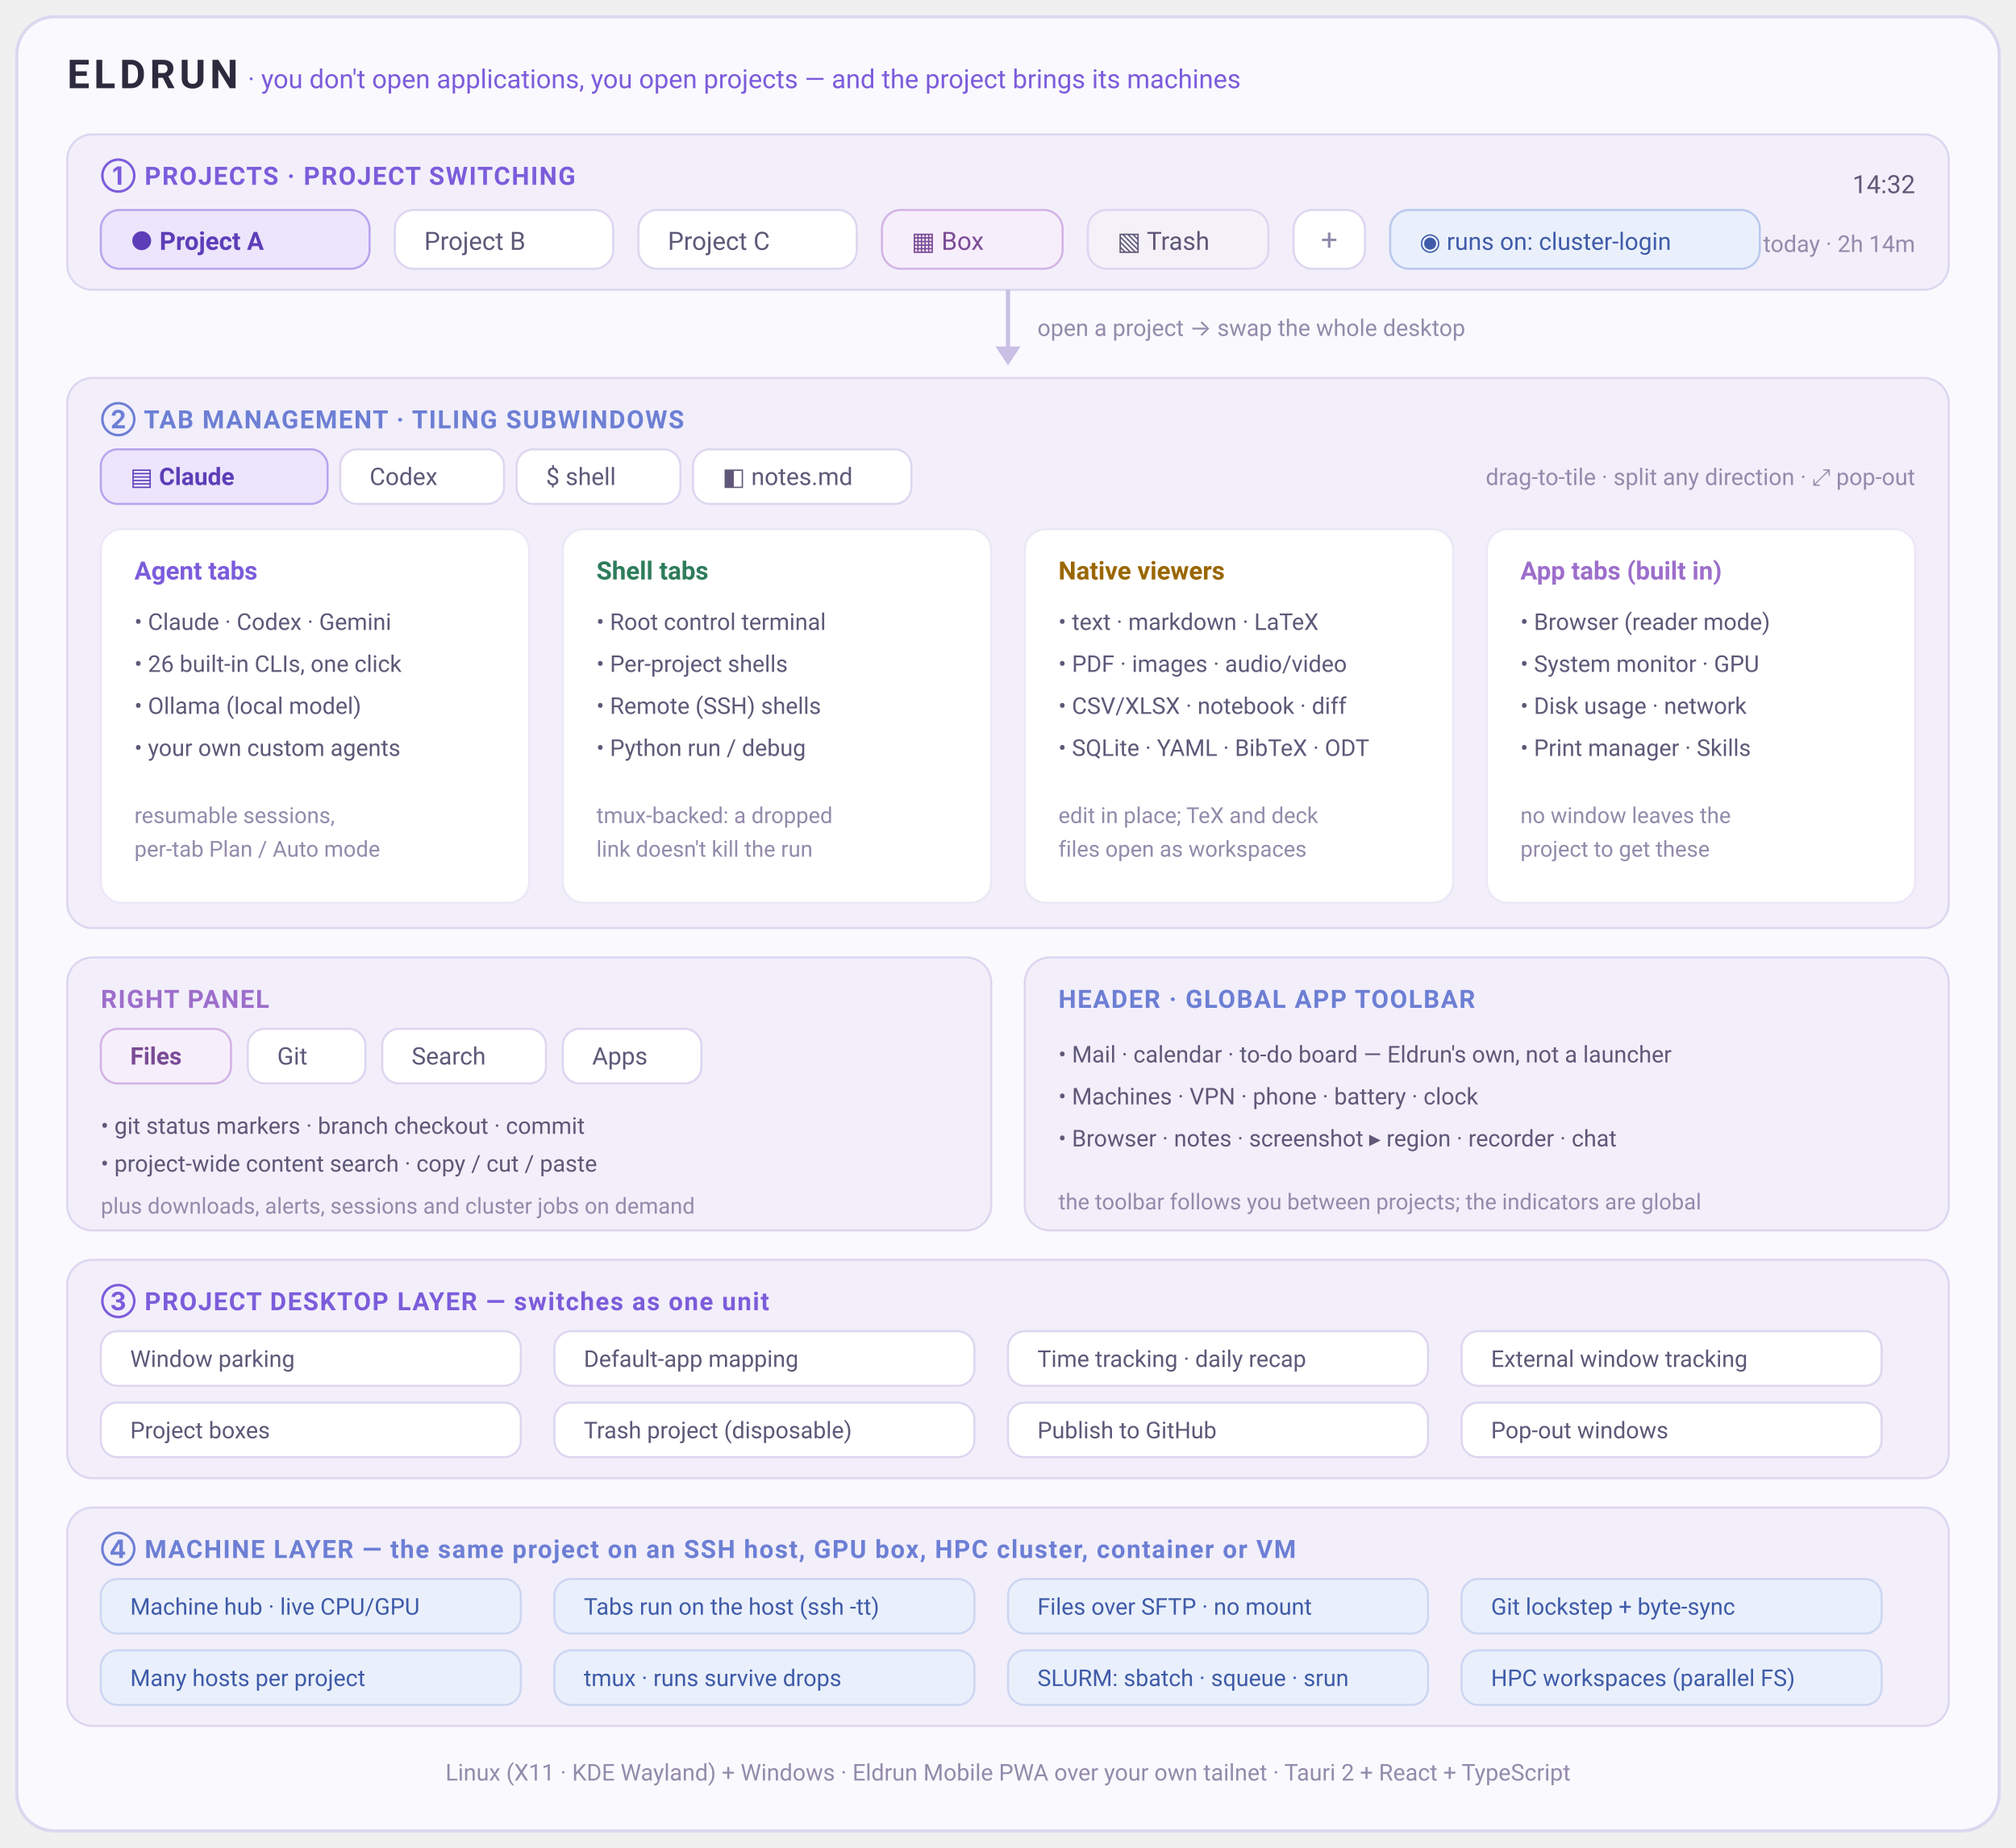
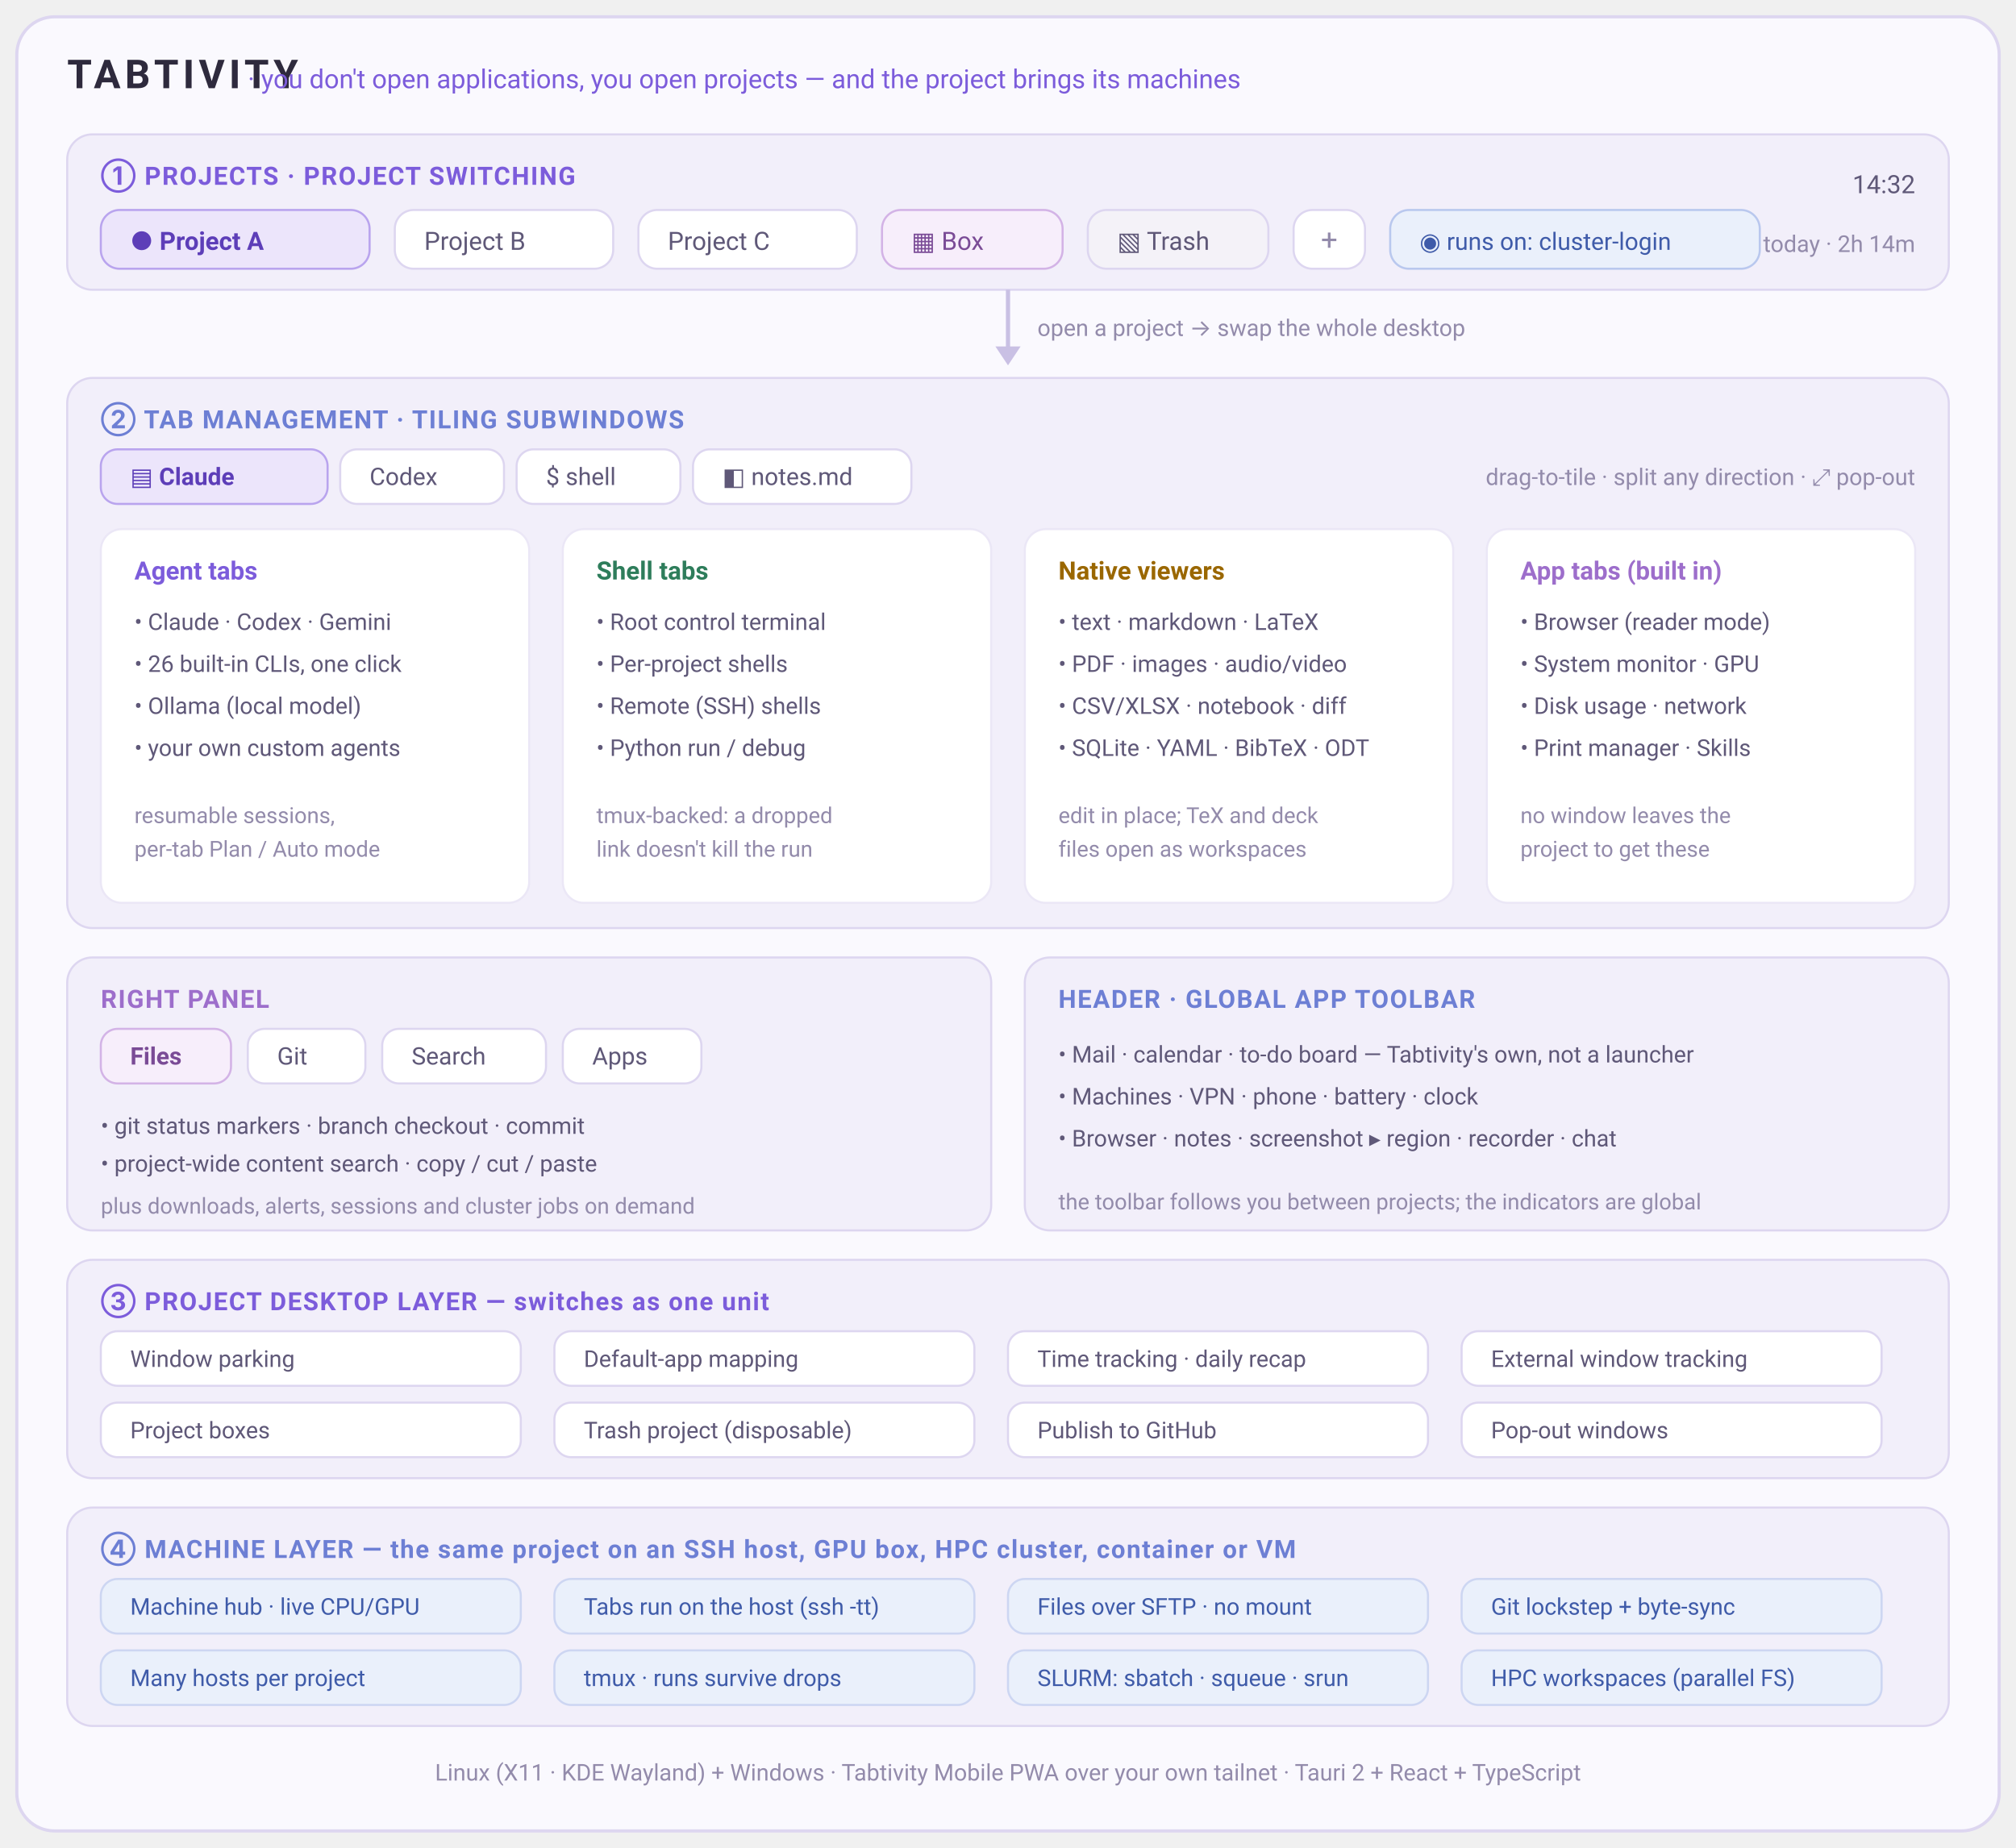
<svg xmlns="http://www.w3.org/2000/svg" viewBox="0 0 960 880" font-family="ui-sans-serif, system-ui, -apple-system, Segoe UI, Roboto, sans-serif">
  <rect x="8" y="8" width="944" height="864" rx="18" fill="#faf9fe" stroke="#ddd6f0" stroke-width="1.5" />
-   <text x="32" y="42" font-size="19" font-weight="700" letter-spacing="2" fill="#2e2a3d">ELDRUN</text>
+   <text x="32" y="42" font-size="19" font-weight="700" letter-spacing="2" fill="#2e2a3d">TABTIVITY</text>
  <text x="118" y="42" font-size="12.5" fill="#7c5cdb">·  you don't open applications, you open projects — and the project brings its machines</text>
  <rect x="32" y="64" width="896" height="74" rx="12" fill="#f2effa" stroke="#ddd6f0" />
  <text x="48" y="88" font-size="12" font-weight="700" letter-spacing="0.6" fill="#7c5cdb">① PROJECTS · PROJECT SWITCHING</text>
  <rect x="48" y="100" width="128" height="28" rx="9" fill="#ece5fb" stroke="#b9a4ee" />
  <text x="62" y="119" font-size="12" font-weight="600" fill="#5d3eb8">● Project A</text>
  <rect x="188" y="100" width="104" height="28" rx="9" fill="#ffffff" stroke="#ddd6f0" />
  <text x="202" y="119" font-size="12" fill="#5f5878">Project B</text>
  <rect x="304" y="100" width="104" height="28" rx="9" fill="#ffffff" stroke="#ddd6f0" />
  <text x="318" y="119" font-size="12" fill="#5f5878">Project C</text>
  <rect x="420" y="100" width="86" height="28" rx="9" fill="#f7eefb" stroke="#d3b3e6" />
  <text x="434" y="119" font-size="12" fill="#7a4b96">▦ Box</text>
  <rect x="518" y="100" width="86" height="28" rx="9" fill="#f4f2f8" stroke="#ddd6f0" />
  <text x="532" y="119" font-size="12" fill="#5f5878">▧ Trash</text>
  <rect x="616" y="100" width="34" height="28" rx="9" fill="#ffffff" stroke="#ddd6f0" />
  <text x="629" y="119" font-size="14" fill="#938bab">+</text>
  <rect x="662" y="100" width="176" height="28" rx="9" fill="#eaf0fb" stroke="#b9c8ee" />
  <text x="676" y="119" font-size="11.5" fill="#3f5ba9">◉ runs on: cluster-login</text>
  <text x="912" y="92" text-anchor="end" font-size="12" fill="#5f5878">14:32</text>
  <text x="912" y="120" text-anchor="end" font-size="11" fill="#938bab">today · 2h 14m</text>
  <line x1="480" y1="138" x2="480" y2="168" stroke="#c9c0e4" stroke-width="2" />
  <path d="M480 174 l-6 -9 h12 z" fill="#c9c0e4" />
  <text x="494" y="160" font-size="11" fill="#938bab">open a project → swap the whole desktop</text>
  <rect x="32" y="180" width="896" height="262" rx="12" fill="#f2effa" stroke="#ddd6f0" />
  <text x="48" y="204" font-size="12" font-weight="700" letter-spacing="0.6" fill="#6d7fd4">② TAB MANAGEMENT · TILING SUBWINDOWS</text>
  <rect x="48" y="214" width="108" height="26" rx="8" fill="#ece5fb" stroke="#b9a4ee" />
  <text x="62" y="231" font-size="11.5" font-weight="600" fill="#5d3eb8">▤ Claude</text>
  <rect x="162" y="214" width="78" height="26" rx="8" fill="#ffffff" stroke="#ddd6f0" />
  <text x="176" y="231" font-size="11.5" fill="#5f5878">Codex</text>
  <rect x="246" y="214" width="78" height="26" rx="8" fill="#ffffff" stroke="#ddd6f0" />
  <text x="260" y="231" font-size="11.5" fill="#5f5878">$ shell</text>
  <rect x="330" y="214" width="104" height="26" rx="8" fill="#ffffff" stroke="#ddd6f0" />
  <text x="344" y="231" font-size="11.5" fill="#5f5878">◧ notes.md</text>
  <text x="912" y="231" text-anchor="end" font-size="11" fill="#938bab">drag-to-tile · split any direction · ⤢ pop-out</text>
  <rect x="48" y="252" width="204" height="178" rx="10" fill="#ffffff" stroke="#ebe7f6" />
  <text x="64" y="276" font-size="12" font-weight="700" fill="#7c5cdb">Agent tabs</text>
  <text x="64" y="300" font-size="11" fill="#5f5878">• Claude · Codex · Gemini</text>
  <text x="64" y="320" font-size="11" fill="#5f5878">• 26 built-in CLIs, one click</text>
  <text x="64" y="340" font-size="11" fill="#5f5878">• Ollama (local model)</text>
  <text x="64" y="360" font-size="11" fill="#5f5878">• your own custom agents</text>
  <text x="64" y="392" font-size="10.5" fill="#938bab">resumable sessions,</text>
  <text x="64" y="408" font-size="10.5" fill="#938bab">per-tab Plan / Auto mode</text>
  <rect x="268" y="252" width="204" height="178" rx="10" fill="#ffffff" stroke="#ebe7f6" />
  <text x="284" y="276" font-size="12" font-weight="700" fill="#2e7d5b">Shell tabs</text>
  <text x="284" y="300" font-size="11" fill="#5f5878">• Root control terminal</text>
  <text x="284" y="320" font-size="11" fill="#5f5878">• Per-project shells</text>
  <text x="284" y="340" font-size="11" fill="#5f5878">• Remote (SSH) shells</text>
  <text x="284" y="360" font-size="11" fill="#5f5878">• Python run / debug</text>
  <text x="284" y="392" font-size="10.5" fill="#938bab">tmux-backed: a dropped</text>
  <text x="284" y="408" font-size="10.5" fill="#938bab">link doesn't kill the run</text>
  <rect x="488" y="252" width="204" height="178" rx="10" fill="#ffffff" stroke="#ebe7f6" />
  <text x="504" y="276" font-size="12" font-weight="700" fill="#9a6700">Native viewers</text>
  <text x="504" y="300" font-size="11" fill="#5f5878">• text · markdown · LaTeX</text>
  <text x="504" y="320" font-size="11" fill="#5f5878">• PDF · images · audio/video</text>
  <text x="504" y="340" font-size="11" fill="#5f5878">• CSV/XLSX · notebook · diff</text>
  <text x="504" y="360" font-size="11" fill="#5f5878">• SQLite · YAML · BibTeX · ODT</text>
  <text x="504" y="392" font-size="10.5" fill="#938bab">edit in place; TeX and deck</text>
  <text x="504" y="408" font-size="10.5" fill="#938bab">files open as workspaces</text>
  <rect x="708" y="252" width="204" height="178" rx="10" fill="#ffffff" stroke="#ebe7f6" />
  <text x="724" y="276" font-size="12" font-weight="700" fill="#9d6ecb">App tabs (built in)</text>
  <text x="724" y="300" font-size="11" fill="#5f5878">• Browser (reader mode)</text>
  <text x="724" y="320" font-size="11" fill="#5f5878">• System monitor · GPU</text>
  <text x="724" y="340" font-size="11" fill="#5f5878">• Disk usage · network</text>
  <text x="724" y="360" font-size="11" fill="#5f5878">• Print manager · Skills</text>
  <text x="724" y="392" font-size="10.5" fill="#938bab">no window leaves the</text>
  <text x="724" y="408" font-size="10.5" fill="#938bab">project to get these</text>
  <rect x="32" y="456" width="440" height="130" rx="12" fill="#f2effa" stroke="#ddd6f0" />
  <text x="48" y="480" font-size="12" font-weight="700" letter-spacing="0.6" fill="#9d6ecb">RIGHT PANEL</text>
  <rect x="48" y="490" width="62" height="26" rx="8" fill="#f7eefb" stroke="#d3b3e6" />
  <text x="62" y="507" font-size="11.5" font-weight="600" fill="#7a4b96">Files</text>
  <rect x="118" y="490" width="56" height="26" rx="8" fill="#ffffff" stroke="#ddd6f0" />
  <text x="132" y="507" font-size="11.5" fill="#5f5878">Git</text>
  <rect x="182" y="490" width="78" height="26" rx="8" fill="#ffffff" stroke="#ddd6f0" />
  <text x="196" y="507" font-size="11.5" fill="#5f5878">Search</text>
  <rect x="268" y="490" width="66" height="26" rx="8" fill="#ffffff" stroke="#ddd6f0" />
  <text x="282" y="507" font-size="11.5" fill="#5f5878">Apps</text>
  <text x="48" y="540" font-size="11" fill="#5f5878">• git status markers · branch checkout · commit</text>
  <text x="48" y="558" font-size="11" fill="#5f5878">• project-wide content search · copy / cut / paste</text>
  <text x="48" y="578" font-size="10.5" fill="#938bab">plus downloads, alerts, sessions and cluster jobs on demand</text>
  <rect x="488" y="456" width="440" height="130" rx="12" fill="#f2effa" stroke="#ddd6f0" />
  <text x="504" y="480" font-size="12" font-weight="700" letter-spacing="0.6" fill="#6d7fd4">HEADER · GLOBAL APP TOOLBAR</text>
-   <text x="504" y="506" font-size="11" fill="#5f5878">• Mail · calendar · to-do board — Eldrun's own, not a launcher</text>
+   <text x="504" y="506" font-size="11" fill="#5f5878">• Mail · calendar · to-do board — Tabtivity's own, not a launcher</text>
  <text x="504" y="526" font-size="11" fill="#5f5878">• Machines · VPN · phone · battery · clock</text>
  <text x="504" y="546" font-size="11" fill="#5f5878">• Browser · notes · screenshot ▸ region · recorder · chat</text>
  <text x="504" y="576" font-size="10.5" fill="#938bab">the toolbar follows you between projects; the indicators are global</text>
  <rect x="32" y="600" width="896" height="104" rx="12" fill="#f2effa" stroke="#ddd6f0" />
  <text x="48" y="624" font-size="12" font-weight="700" letter-spacing="0.6" fill="#7c5cdb">③ PROJECT DESKTOP LAYER — switches as one unit</text>
  <g font-size="11" fill="#5f5878">
    <rect x="48" y="634" width="200" height="26" rx="8" fill="#ffffff" stroke="#ddd6f0" />
    <text x="62" y="651">Window parking</text>
    <rect x="264" y="634" width="200" height="26" rx="8" fill="#ffffff" stroke="#ddd6f0" />
    <text x="278" y="651">Default-app mapping</text>
    <rect x="480" y="634" width="200" height="26" rx="8" fill="#ffffff" stroke="#ddd6f0" />
    <text x="494" y="651">Time tracking · daily recap</text>
    <rect x="696" y="634" width="200" height="26" rx="8" fill="#ffffff" stroke="#ddd6f0" />
    <text x="710" y="651">External window tracking</text>
    <rect x="48" y="668" width="200" height="26" rx="8" fill="#ffffff" stroke="#ddd6f0" />
    <text x="62" y="685">Project boxes</text>
    <rect x="264" y="668" width="200" height="26" rx="8" fill="#ffffff" stroke="#ddd6f0" />
    <text x="278" y="685">Trash project (disposable)</text>
    <rect x="480" y="668" width="200" height="26" rx="8" fill="#ffffff" stroke="#ddd6f0" />
    <text x="494" y="685">Publish to GitHub</text>
    <rect x="696" y="668" width="200" height="26" rx="8" fill="#ffffff" stroke="#ddd6f0" />
    <text x="710" y="685">Pop-out windows</text>
  </g>
  <rect x="32" y="718" width="896" height="104" rx="12" fill="#f2effa" stroke="#ddd6f0" />
  <text x="48" y="742" font-size="12" font-weight="700" letter-spacing="0.6" fill="#6d7fd4">④ MACHINE LAYER — the same project on an SSH host, GPU box, HPC cluster, container or VM</text>
  <g font-size="11" fill="#3f5ba9">
    <rect x="48" y="752" width="200" height="26" rx="8" fill="#eaf0fb" stroke="#cdd6f2" />
    <text x="62" y="769">Machine hub · live CPU/GPU</text>
    <rect x="264" y="752" width="200" height="26" rx="8" fill="#eaf0fb" stroke="#cdd6f2" />
    <text x="278" y="769">Tabs run on the host (ssh -tt)</text>
    <rect x="480" y="752" width="200" height="26" rx="8" fill="#eaf0fb" stroke="#cdd6f2" />
    <text x="494" y="769">Files over SFTP · no mount</text>
    <rect x="696" y="752" width="200" height="26" rx="8" fill="#eaf0fb" stroke="#cdd6f2" />
    <text x="710" y="769">Git lockstep + byte-sync</text>
    <rect x="48" y="786" width="200" height="26" rx="8" fill="#eaf0fb" stroke="#cdd6f2" />
    <text x="62" y="803">Many hosts per project</text>
    <rect x="264" y="786" width="200" height="26" rx="8" fill="#eaf0fb" stroke="#cdd6f2" />
    <text x="278" y="803">tmux · runs survive drops</text>
    <rect x="480" y="786" width="200" height="26" rx="8" fill="#eaf0fb" stroke="#cdd6f2" />
    <text x="494" y="803">SLURM: sbatch · squeue · srun</text>
    <rect x="696" y="786" width="200" height="26" rx="8" fill="#eaf0fb" stroke="#cdd6f2" />
    <text x="710" y="803">HPC workspaces (parallel FS)</text>
  </g>
-   <text x="480" y="848" text-anchor="middle" font-size="11" fill="#938bab">Linux (X11 · KDE Wayland) + Windows · Eldrun Mobile PWA over your own tailnet · Tauri 2 + React + TypeScript</text>
+   <text x="480" y="848" text-anchor="middle" font-size="11" fill="#938bab">Linux (X11 · KDE Wayland) + Windows · Tabtivity Mobile PWA over your own tailnet · Tauri 2 + React + TypeScript</text>
</svg>
